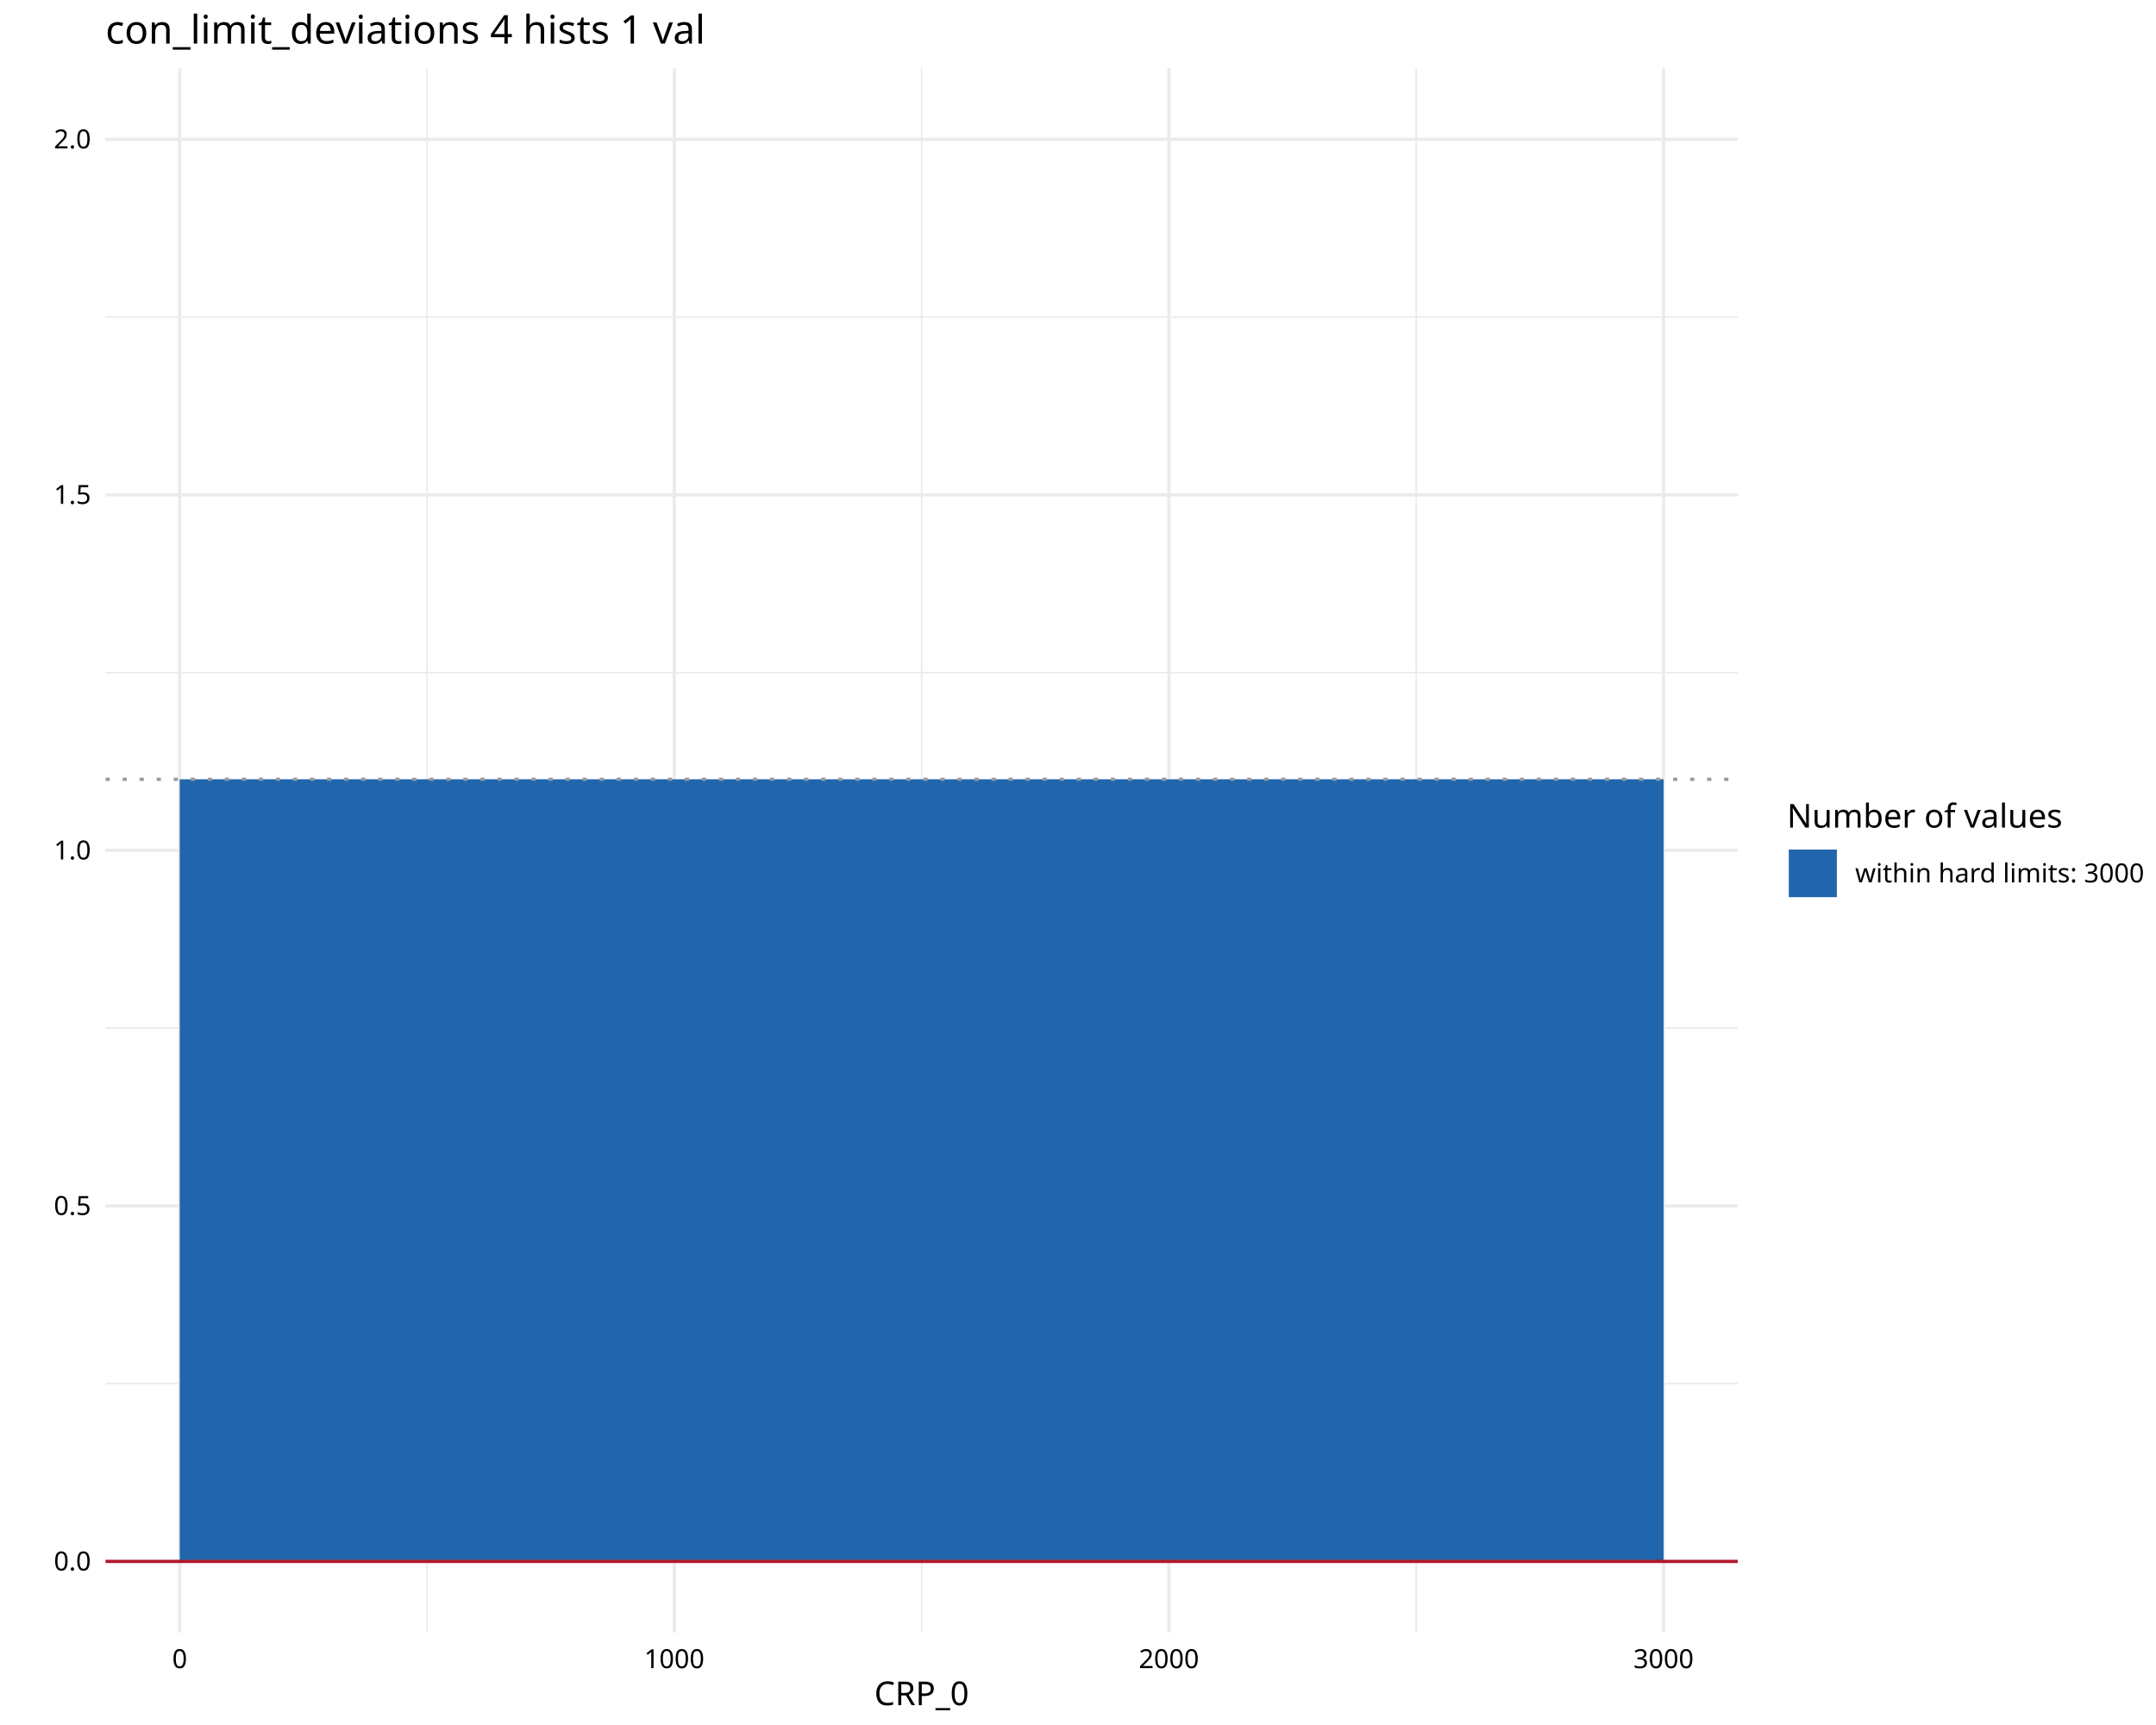
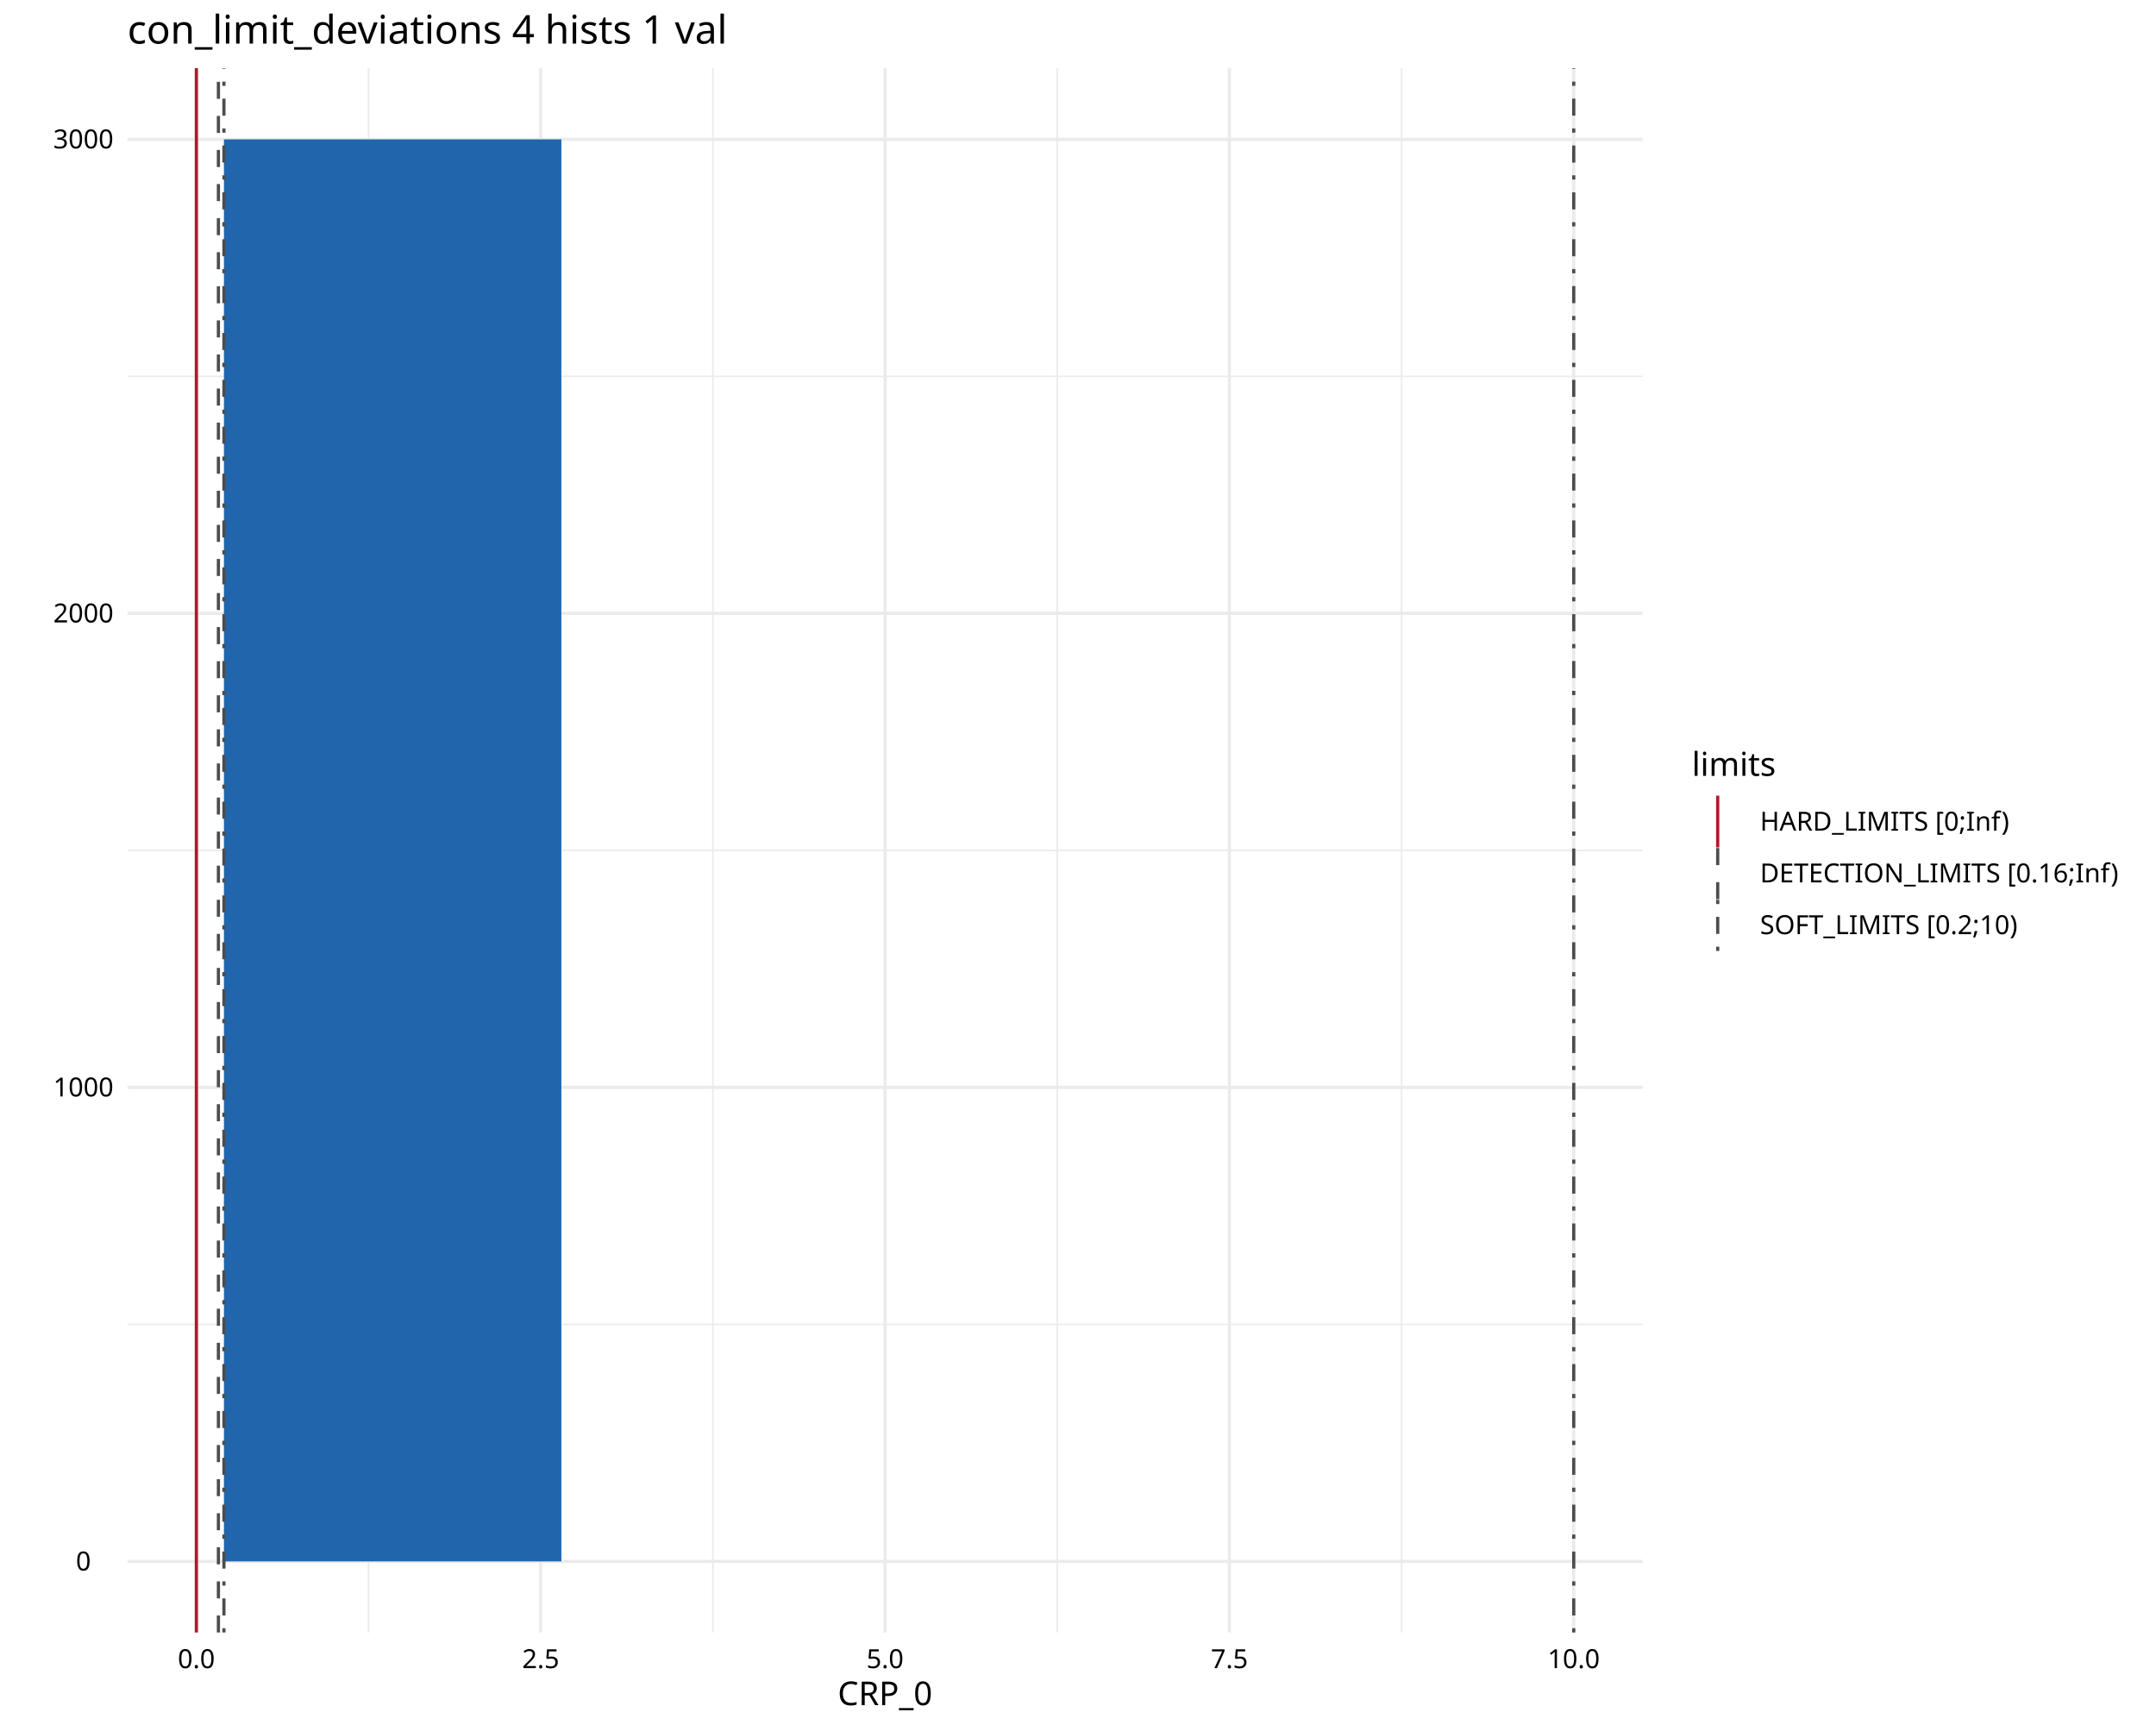
<svg xmlns="http://www.w3.org/2000/svg" class="svglite" data-engine-version="2.0" width="720.00pt" height="576.00pt" viewBox="0 0 720.00 576.00">
  <defs>
    <style type="text/css">
    .svglite line, .svglite polyline, .svglite polygon, .svglite path, .svglite rect, .svglite circle {
      fill: none;
      stroke: #000000;
      stroke-linecap: round;
      stroke-linejoin: round;
      stroke-miterlimit: 10.00;
    }
  </style>
  </defs>
  <rect width="100%" height="100%" style="stroke: none; fill: #FFFFFF;" />
  <defs>
    <clipPath id="cpMC4wMHw3MjAuMDB8MC4wMHw1NzYuMDA=">
      <rect x="0.00" y="0.00" width="720.00" height="576.00" />
    </clipPath>
  </defs>
  <g clip-path="url(#cpMC4wMHw3MjAuMDB8MC4wMHw1NzYuMDA=)">
</g>
  <defs>
-     <clipPath id="cpMzUuMjR8NTgwLjMzfDIyLjc4fDU0NS4xMQ==">
-       <rect x="35.24" y="22.78" width="545.09" height="522.33" />
+     <clipPath id="cpNDIuNTh8NTQ4LjU1fDIyLjc4fDU0NS4xMQ==">
+       <rect x="42.58" y="22.78" width="505.97" height="522.33" />
    </clipPath>
  </defs>
-   <g clip-path="url(#cpMzUuMjR8NTgwLjMzfDIyLjc4fDU0NS4xMQ==)">
-     <polyline points="35.24,462.01 580.33,462.01 " style="stroke-width: 0.53; stroke: #EBEBEB; stroke-linecap: butt;" />
-     <polyline points="35.24,343.30 580.33,343.30 " style="stroke-width: 0.53; stroke: #EBEBEB; stroke-linecap: butt;" />
-     <polyline points="35.24,224.59 580.33,224.59 " style="stroke-width: 0.53; stroke: #EBEBEB; stroke-linecap: butt;" />
-     <polyline points="35.24,105.88 580.33,105.88 " style="stroke-width: 0.53; stroke: #EBEBEB; stroke-linecap: butt;" />
-     <polyline points="142.61,545.11 142.61,22.78 " style="stroke-width: 0.53; stroke: #EBEBEB; stroke-linecap: butt;" />
-     <polyline points="307.78,545.11 307.78,22.78 " style="stroke-width: 0.53; stroke: #EBEBEB; stroke-linecap: butt;" />
-     <polyline points="472.96,545.11 472.96,22.78 " style="stroke-width: 0.53; stroke: #EBEBEB; stroke-linecap: butt;" />
-     <polyline points="35.24,521.37 580.33,521.37 " style="stroke-width: 1.07; stroke: #EBEBEB; stroke-linecap: butt;" />
-     <polyline points="35.24,402.66 580.33,402.66 " style="stroke-width: 1.07; stroke: #EBEBEB; stroke-linecap: butt;" />
-     <polyline points="35.24,283.95 580.33,283.95 " style="stroke-width: 1.07; stroke: #EBEBEB; stroke-linecap: butt;" />
-     <polyline points="35.24,165.24 580.33,165.24 " style="stroke-width: 1.07; stroke: #EBEBEB; stroke-linecap: butt;" />
-     <polyline points="35.24,46.53 580.33,46.53 " style="stroke-width: 1.07; stroke: #EBEBEB; stroke-linecap: butt;" />
-     <polyline points="60.02,545.11 60.02,22.78 " style="stroke-width: 1.07; stroke: #EBEBEB; stroke-linecap: butt;" />
-     <polyline points="225.19,545.11 225.19,22.78 " style="stroke-width: 1.07; stroke: #EBEBEB; stroke-linecap: butt;" />
-     <polyline points="390.37,545.11 390.37,22.78 " style="stroke-width: 1.07; stroke: #EBEBEB; stroke-linecap: butt;" />
-     <polyline points="555.55,545.11 555.55,22.78 " style="stroke-width: 1.07; stroke: #EBEBEB; stroke-linecap: butt;" />
-     <rect x="60.02" y="260.21" width="495.54" height="261.16" style="stroke-width: 1.07; stroke: none; stroke-linecap: butt; stroke-linejoin: miter; fill: #2166AC;" />
-     <line x1="35.24" y1="521.37" x2="580.33" y2="521.37" style="stroke-width: 1.07; stroke: #B2182B; stroke-linecap: butt;" />
-     <line x1="35.24" y1="260.21" x2="580.33" y2="260.21" style="stroke-width: 1.07; stroke: #999999; stroke-dasharray: 1.42,4.27; stroke-linecap: butt;" />
+   <g clip-path="url(#cpNDIuNTh8NTQ4LjU1fDIyLjc4fDU0NS4xMQ==)">
+     <polyline points="42.58,442.23 548.55,442.23 " style="stroke-width: 0.53; stroke: #EBEBEB; stroke-linecap: butt;" />
+     <polyline points="42.58,283.95 548.55,283.95 " style="stroke-width: 0.53; stroke: #EBEBEB; stroke-linecap: butt;" />
+     <polyline points="42.58,125.67 548.55,125.67 " style="stroke-width: 0.53; stroke: #EBEBEB; stroke-linecap: butt;" />
+     <polyline points="123.08,545.11 123.08,22.78 " style="stroke-width: 0.53; stroke: #EBEBEB; stroke-linecap: butt;" />
+     <polyline points="238.07,545.11 238.07,22.78 " style="stroke-width: 0.53; stroke: #EBEBEB; stroke-linecap: butt;" />
+     <polyline points="353.06,545.11 353.06,22.78 " style="stroke-width: 0.53; stroke: #EBEBEB; stroke-linecap: butt;" />
+     <polyline points="468.06,545.11 468.06,22.78 " style="stroke-width: 0.53; stroke: #EBEBEB; stroke-linecap: butt;" />
+     <polyline points="42.58,521.37 548.55,521.37 " style="stroke-width: 1.07; stroke: #EBEBEB; stroke-linecap: butt;" />
+     <polyline points="42.58,363.09 548.55,363.09 " style="stroke-width: 1.07; stroke: #EBEBEB; stroke-linecap: butt;" />
+     <polyline points="42.58,204.81 548.55,204.81 " style="stroke-width: 1.07; stroke: #EBEBEB; stroke-linecap: butt;" />
+     <polyline points="42.58,46.53 548.55,46.53 " style="stroke-width: 1.07; stroke: #EBEBEB; stroke-linecap: butt;" />
+     <polyline points="65.58,545.11 65.58,22.78 " style="stroke-width: 1.07; stroke: #EBEBEB; stroke-linecap: butt;" />
+     <polyline points="180.57,545.11 180.57,22.78 " style="stroke-width: 1.07; stroke: #EBEBEB; stroke-linecap: butt;" />
+     <polyline points="295.57,545.11 295.57,22.78 " style="stroke-width: 1.07; stroke: #EBEBEB; stroke-linecap: butt;" />
+     <polyline points="410.56,545.11 410.56,22.78 " style="stroke-width: 1.07; stroke: #EBEBEB; stroke-linecap: butt;" />
+     <polyline points="525.55,545.11 525.55,22.78 " style="stroke-width: 1.07; stroke: #EBEBEB; stroke-linecap: butt;" />
+     <rect x="74.78" y="46.53" width="112.69" height="474.84" style="stroke-width: 1.07; stroke: none; stroke-linecap: butt; stroke-linejoin: miter; fill: #2166AC;" />
+     <rect x="187.47" y="521.37" width="112.69" height="0.00" style="stroke-width: 1.07; stroke: none; stroke-linecap: butt; stroke-linejoin: miter; fill: #2166AC;" />
+     <rect x="300.17" y="521.37" width="112.69" height="0.00" style="stroke-width: 1.07; stroke: none; stroke-linecap: butt; stroke-linejoin: miter; fill: #2166AC;" />
+     <rect x="412.86" y="521.37" width="112.69" height="0.00" style="stroke-width: 1.07; stroke: none; stroke-linecap: butt; stroke-linejoin: miter; fill: #2166AC;" />
+     <line x1="65.58" y1="545.11" x2="65.58" y2="22.78" style="stroke-width: 1.07; stroke: #B2182B; stroke-linecap: butt;" />
+     <line x1="72.94" y1="545.11" x2="72.94" y2="22.78" style="stroke-width: 1.07; stroke: #4D4D4D; stroke-dasharray: 5.69,5.69; stroke-linecap: butt;" />
+     <line x1="74.78" y1="545.11" x2="74.78" y2="22.78" style="stroke-width: 1.07; stroke: #4D4D4D; stroke-dasharray: 1.42,4.27,5.69,4.27; stroke-linecap: butt;" />
+     <line x1="525.55" y1="545.11" x2="525.55" y2="22.78" style="stroke-width: 1.07; stroke: #4D4D4D; stroke-dasharray: 1.42,4.27,5.69,4.27; stroke-linecap: butt;" />
  </g>
  <g clip-path="url(#cpMC4wMHw3MjAuMDB8MC4wMHw1NzYuMDA=)">
-     <text x="24.19" y="524.40" text-anchor="middle" style="font-size: 8.80px; font-family: sans;" textLength="12.23px" lengthAdjust="spacingAndGlyphs">0.0</text>
-     <text x="24.19" y="405.69" text-anchor="middle" style="font-size: 8.80px; font-family: sans;" textLength="12.23px" lengthAdjust="spacingAndGlyphs">0.5</text>
-     <text x="24.19" y="286.98" text-anchor="middle" style="font-size: 8.80px; font-family: sans;" textLength="12.23px" lengthAdjust="spacingAndGlyphs">1.0</text>
-     <text x="24.19" y="168.26" text-anchor="middle" style="font-size: 8.80px; font-family: sans;" textLength="12.23px" lengthAdjust="spacingAndGlyphs">1.5</text>
-     <text x="24.19" y="49.55" text-anchor="middle" style="font-size: 8.80px; font-family: sans;" textLength="12.23px" lengthAdjust="spacingAndGlyphs">2.0</text>
-     <text x="60.02" y="557.01" text-anchor="middle" style="font-size: 8.80px; font-family: sans;" textLength="4.89px" lengthAdjust="spacingAndGlyphs">0</text>
-     <text x="225.19" y="557.01" text-anchor="middle" style="font-size: 8.80px; font-family: sans;" textLength="19.58px" lengthAdjust="spacingAndGlyphs">1000</text>
-     <text x="390.37" y="557.01" text-anchor="middle" style="font-size: 8.80px; font-family: sans;" textLength="19.58px" lengthAdjust="spacingAndGlyphs">2000</text>
-     <text x="555.55" y="557.01" text-anchor="middle" style="font-size: 8.80px; font-family: sans;" textLength="19.58px" lengthAdjust="spacingAndGlyphs">3000</text>
-     <text x="307.78" y="569.38" text-anchor="middle" style="font-size: 11.00px; font-family: sans;" textLength="35.47px" lengthAdjust="spacingAndGlyphs">CRP_0</text>
-     <text x="596.77" y="276.35" style="font-size: 11.00px; font-family: sans;" textLength="86.22px" lengthAdjust="spacingAndGlyphs">Number of values</text>
-     <rect x="597.48" y="283.68" width="15.86" height="15.86" style="stroke-width: 1.07; stroke: none; stroke-linecap: butt; stroke-linejoin: miter; fill: #2166AC;" />
-     <rect x="597.48" y="283.68" width="15.86" height="15.86" style="stroke-width: 1.07; stroke: none; stroke-linecap: butt; stroke-linejoin: miter; fill: #2166AC;" />
-     <rect x="597.48" y="283.68" width="15.86" height="15.86" style="stroke-width: 1.07; stroke: none; stroke-linecap: butt; stroke-linejoin: miter; fill: #2166AC;" />
-     <text x="619.53" y="294.64" style="font-size: 8.80px; font-family: sans;" textLength="89.51px" lengthAdjust="spacingAndGlyphs">within hard limits: 3000</text>
-     <text x="35.24" y="14.56" style="font-size: 13.20px; font-family: sans;" textLength="192.26px" lengthAdjust="spacingAndGlyphs">con_limit_deviations 4 hists 1 val</text>
+     <text x="27.86" y="524.40" text-anchor="middle" style="font-size: 8.80px; font-family: sans;" textLength="4.89px" lengthAdjust="spacingAndGlyphs">0</text>
+     <text x="27.86" y="366.12" text-anchor="middle" style="font-size: 8.80px; font-family: sans;" textLength="19.58px" lengthAdjust="spacingAndGlyphs">1000</text>
+     <text x="27.86" y="207.84" text-anchor="middle" style="font-size: 8.80px; font-family: sans;" textLength="19.58px" lengthAdjust="spacingAndGlyphs">2000</text>
+     <text x="27.86" y="49.55" text-anchor="middle" style="font-size: 8.80px; font-family: sans;" textLength="19.58px" lengthAdjust="spacingAndGlyphs">3000</text>
+     <text x="65.58" y="557.01" text-anchor="middle" style="font-size: 8.80px; font-family: sans;" textLength="12.23px" lengthAdjust="spacingAndGlyphs">0.0</text>
+     <text x="180.57" y="557.01" text-anchor="middle" style="font-size: 8.80px; font-family: sans;" textLength="12.23px" lengthAdjust="spacingAndGlyphs">2.5</text>
+     <text x="295.57" y="557.01" text-anchor="middle" style="font-size: 8.80px; font-family: sans;" textLength="12.23px" lengthAdjust="spacingAndGlyphs">5.0</text>
+     <text x="410.56" y="557.01" text-anchor="middle" style="font-size: 8.80px; font-family: sans;" textLength="12.23px" lengthAdjust="spacingAndGlyphs">7.5</text>
+     <text x="525.55" y="557.01" text-anchor="middle" style="font-size: 8.80px; font-family: sans;" textLength="17.13px" lengthAdjust="spacingAndGlyphs">10.0</text>
+     <text x="295.57" y="569.38" text-anchor="middle" style="font-size: 11.00px; font-family: sans;" textLength="35.47px" lengthAdjust="spacingAndGlyphs">CRP_0</text>
+     <text x="564.99" y="259.07" style="font-size: 11.00px; font-family: sans;" textLength="25.05px" lengthAdjust="spacingAndGlyphs">limits</text>
+     <line x1="573.63" y1="282.97" x2="573.63" y2="265.69" style="stroke-width: 1.07; stroke: #B2182B; stroke-linecap: butt;" />
+     <line x1="573.63" y1="300.25" x2="573.63" y2="282.97" style="stroke-width: 1.07; stroke: #4D4D4D; stroke-dasharray: 5.69,5.69; stroke-linecap: butt;" />
+     <line x1="573.63" y1="317.53" x2="573.63" y2="300.25" style="stroke-width: 1.07; stroke: #4D4D4D; stroke-dasharray: 1.42,4.27,5.69,4.27; stroke-linecap: butt;" />
+     <text x="587.75" y="277.36" style="font-size: 8.80px; font-family: sans;" textLength="83.14px" lengthAdjust="spacingAndGlyphs">HARD_LIMITS [0;Inf)</text>
+     <text x="587.75" y="294.64" style="font-size: 8.80px; font-family: sans;" textLength="121.29px" lengthAdjust="spacingAndGlyphs">DETECTION_LIMITS [0.16;Inf)</text>
+     <text x="587.75" y="311.92" style="font-size: 8.80px; font-family: sans;" textLength="89.02px" lengthAdjust="spacingAndGlyphs">SOFT_LIMITS [0.2;10)</text>
+     <text x="42.58" y="14.56" style="font-size: 13.20px; font-family: sans;" textLength="192.26px" lengthAdjust="spacingAndGlyphs">con_limit_deviations 4 hists 1 val</text>
  </g>
</svg>
